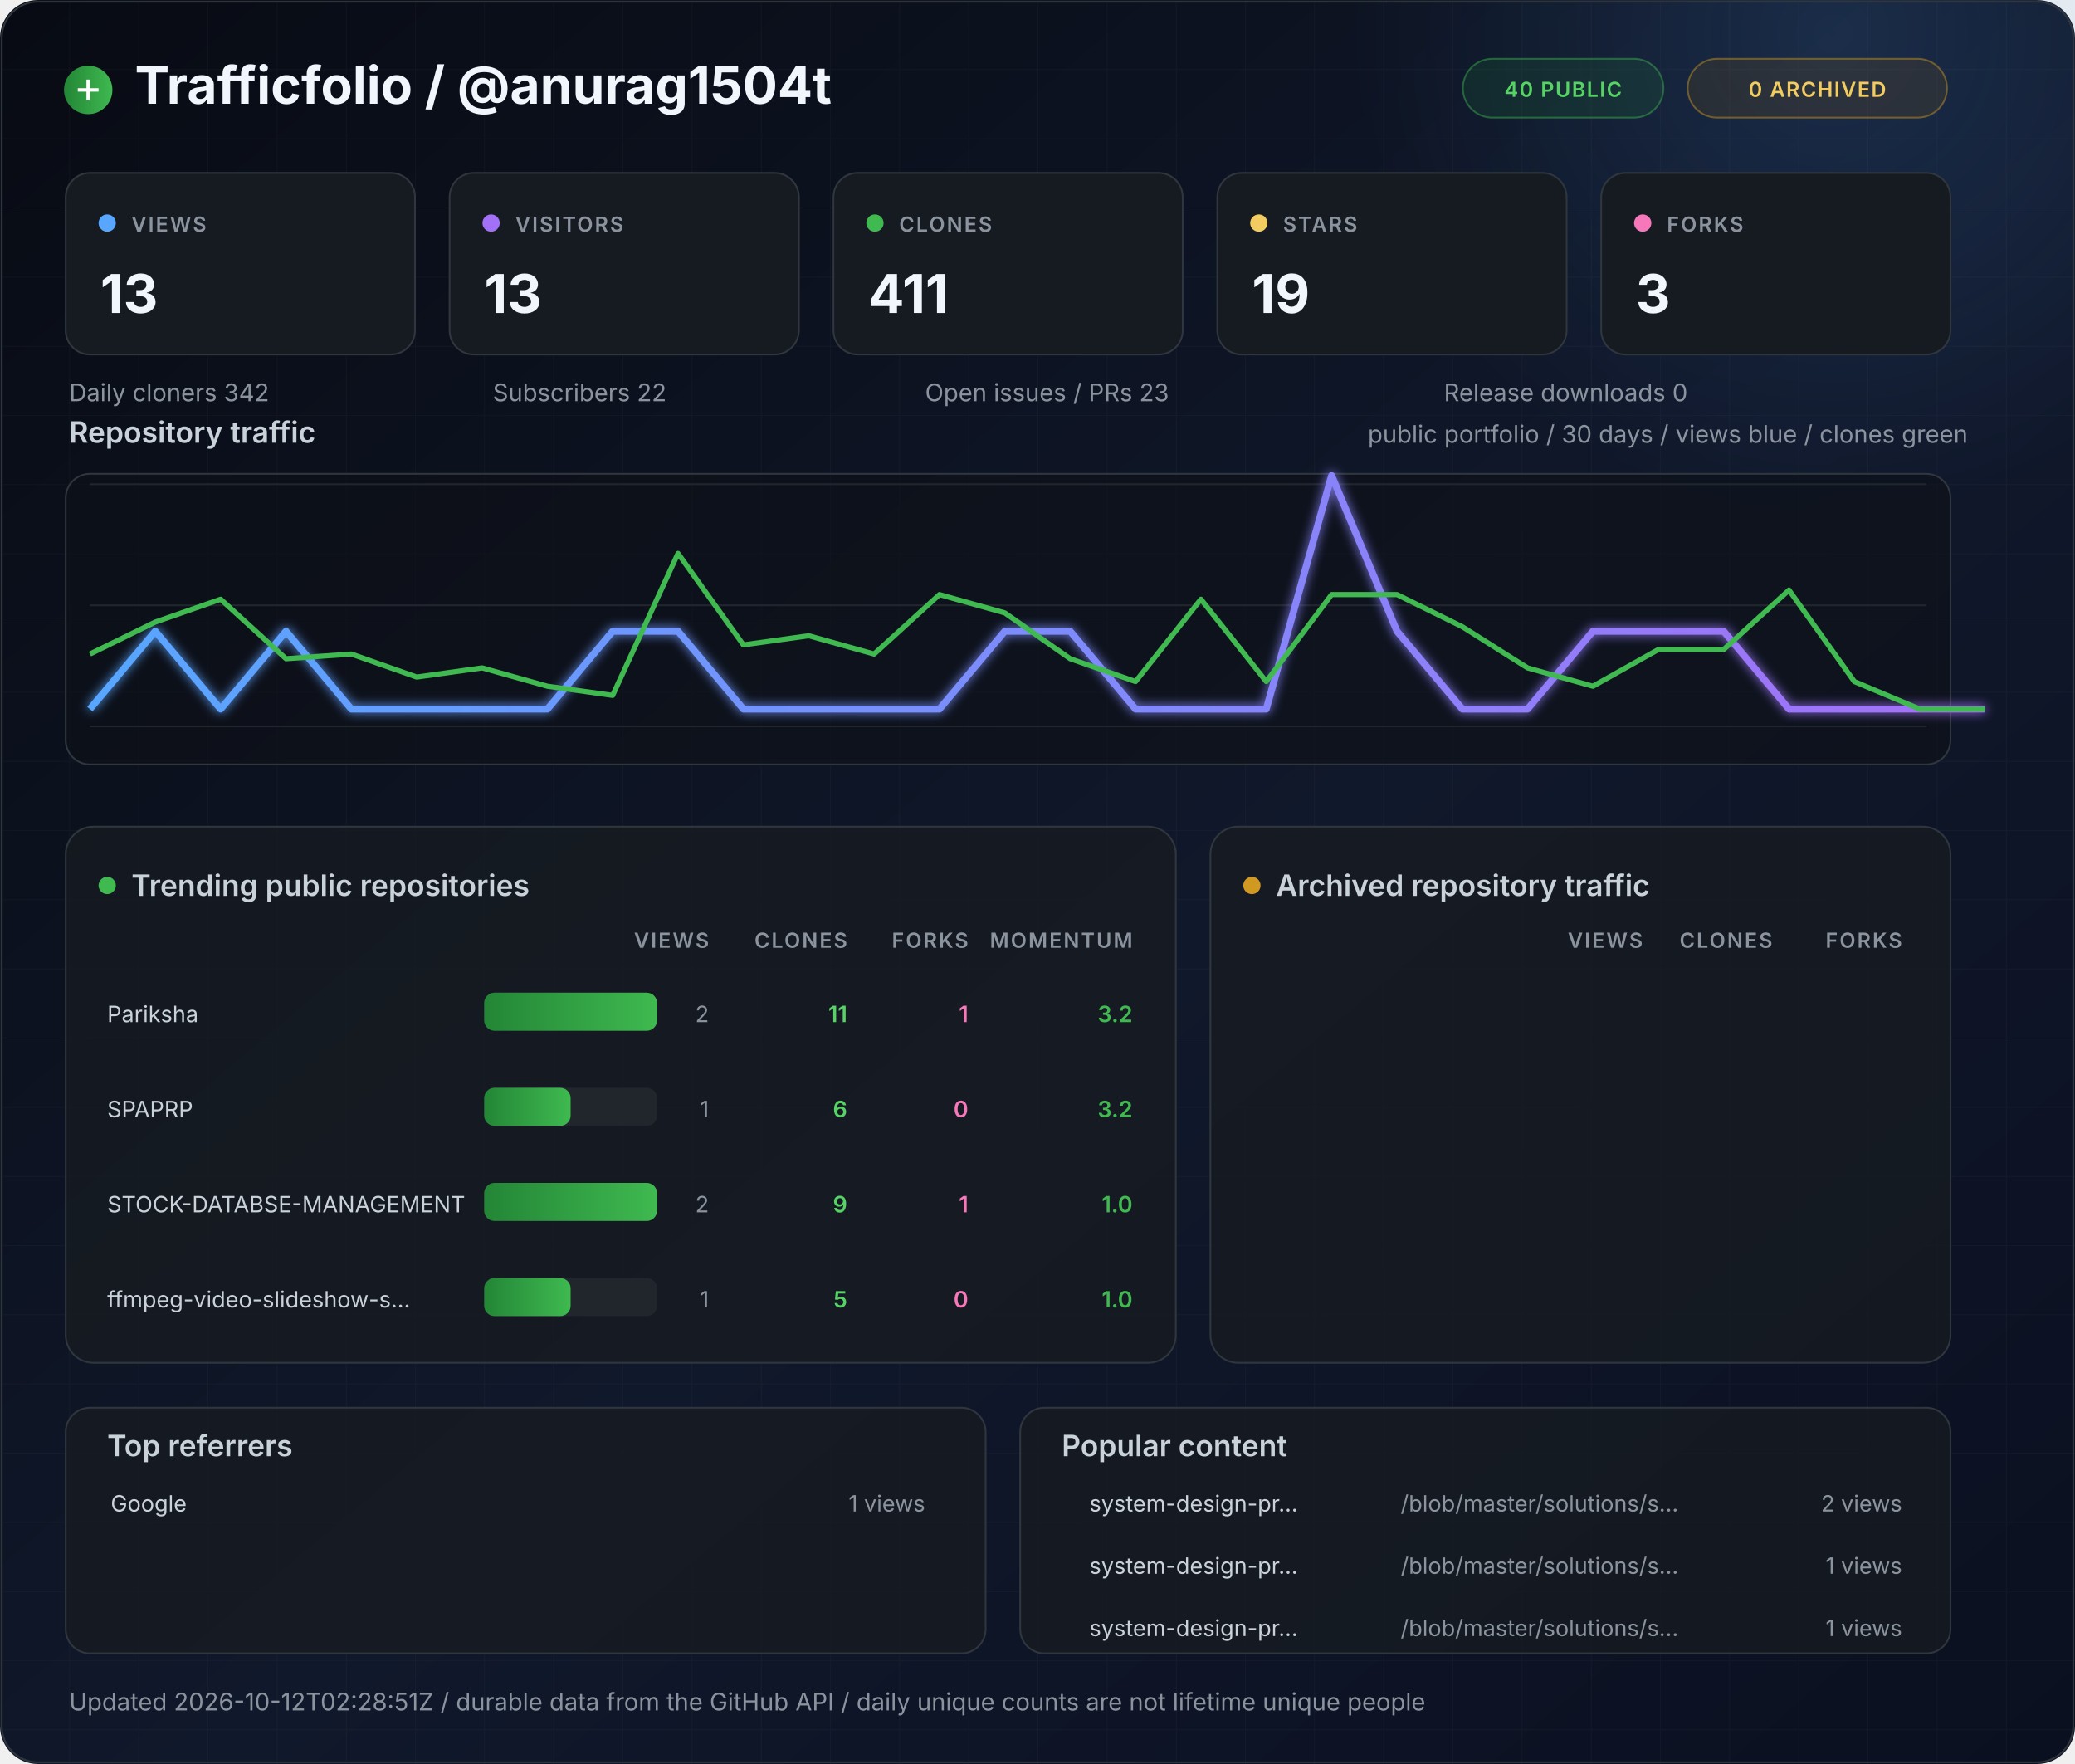
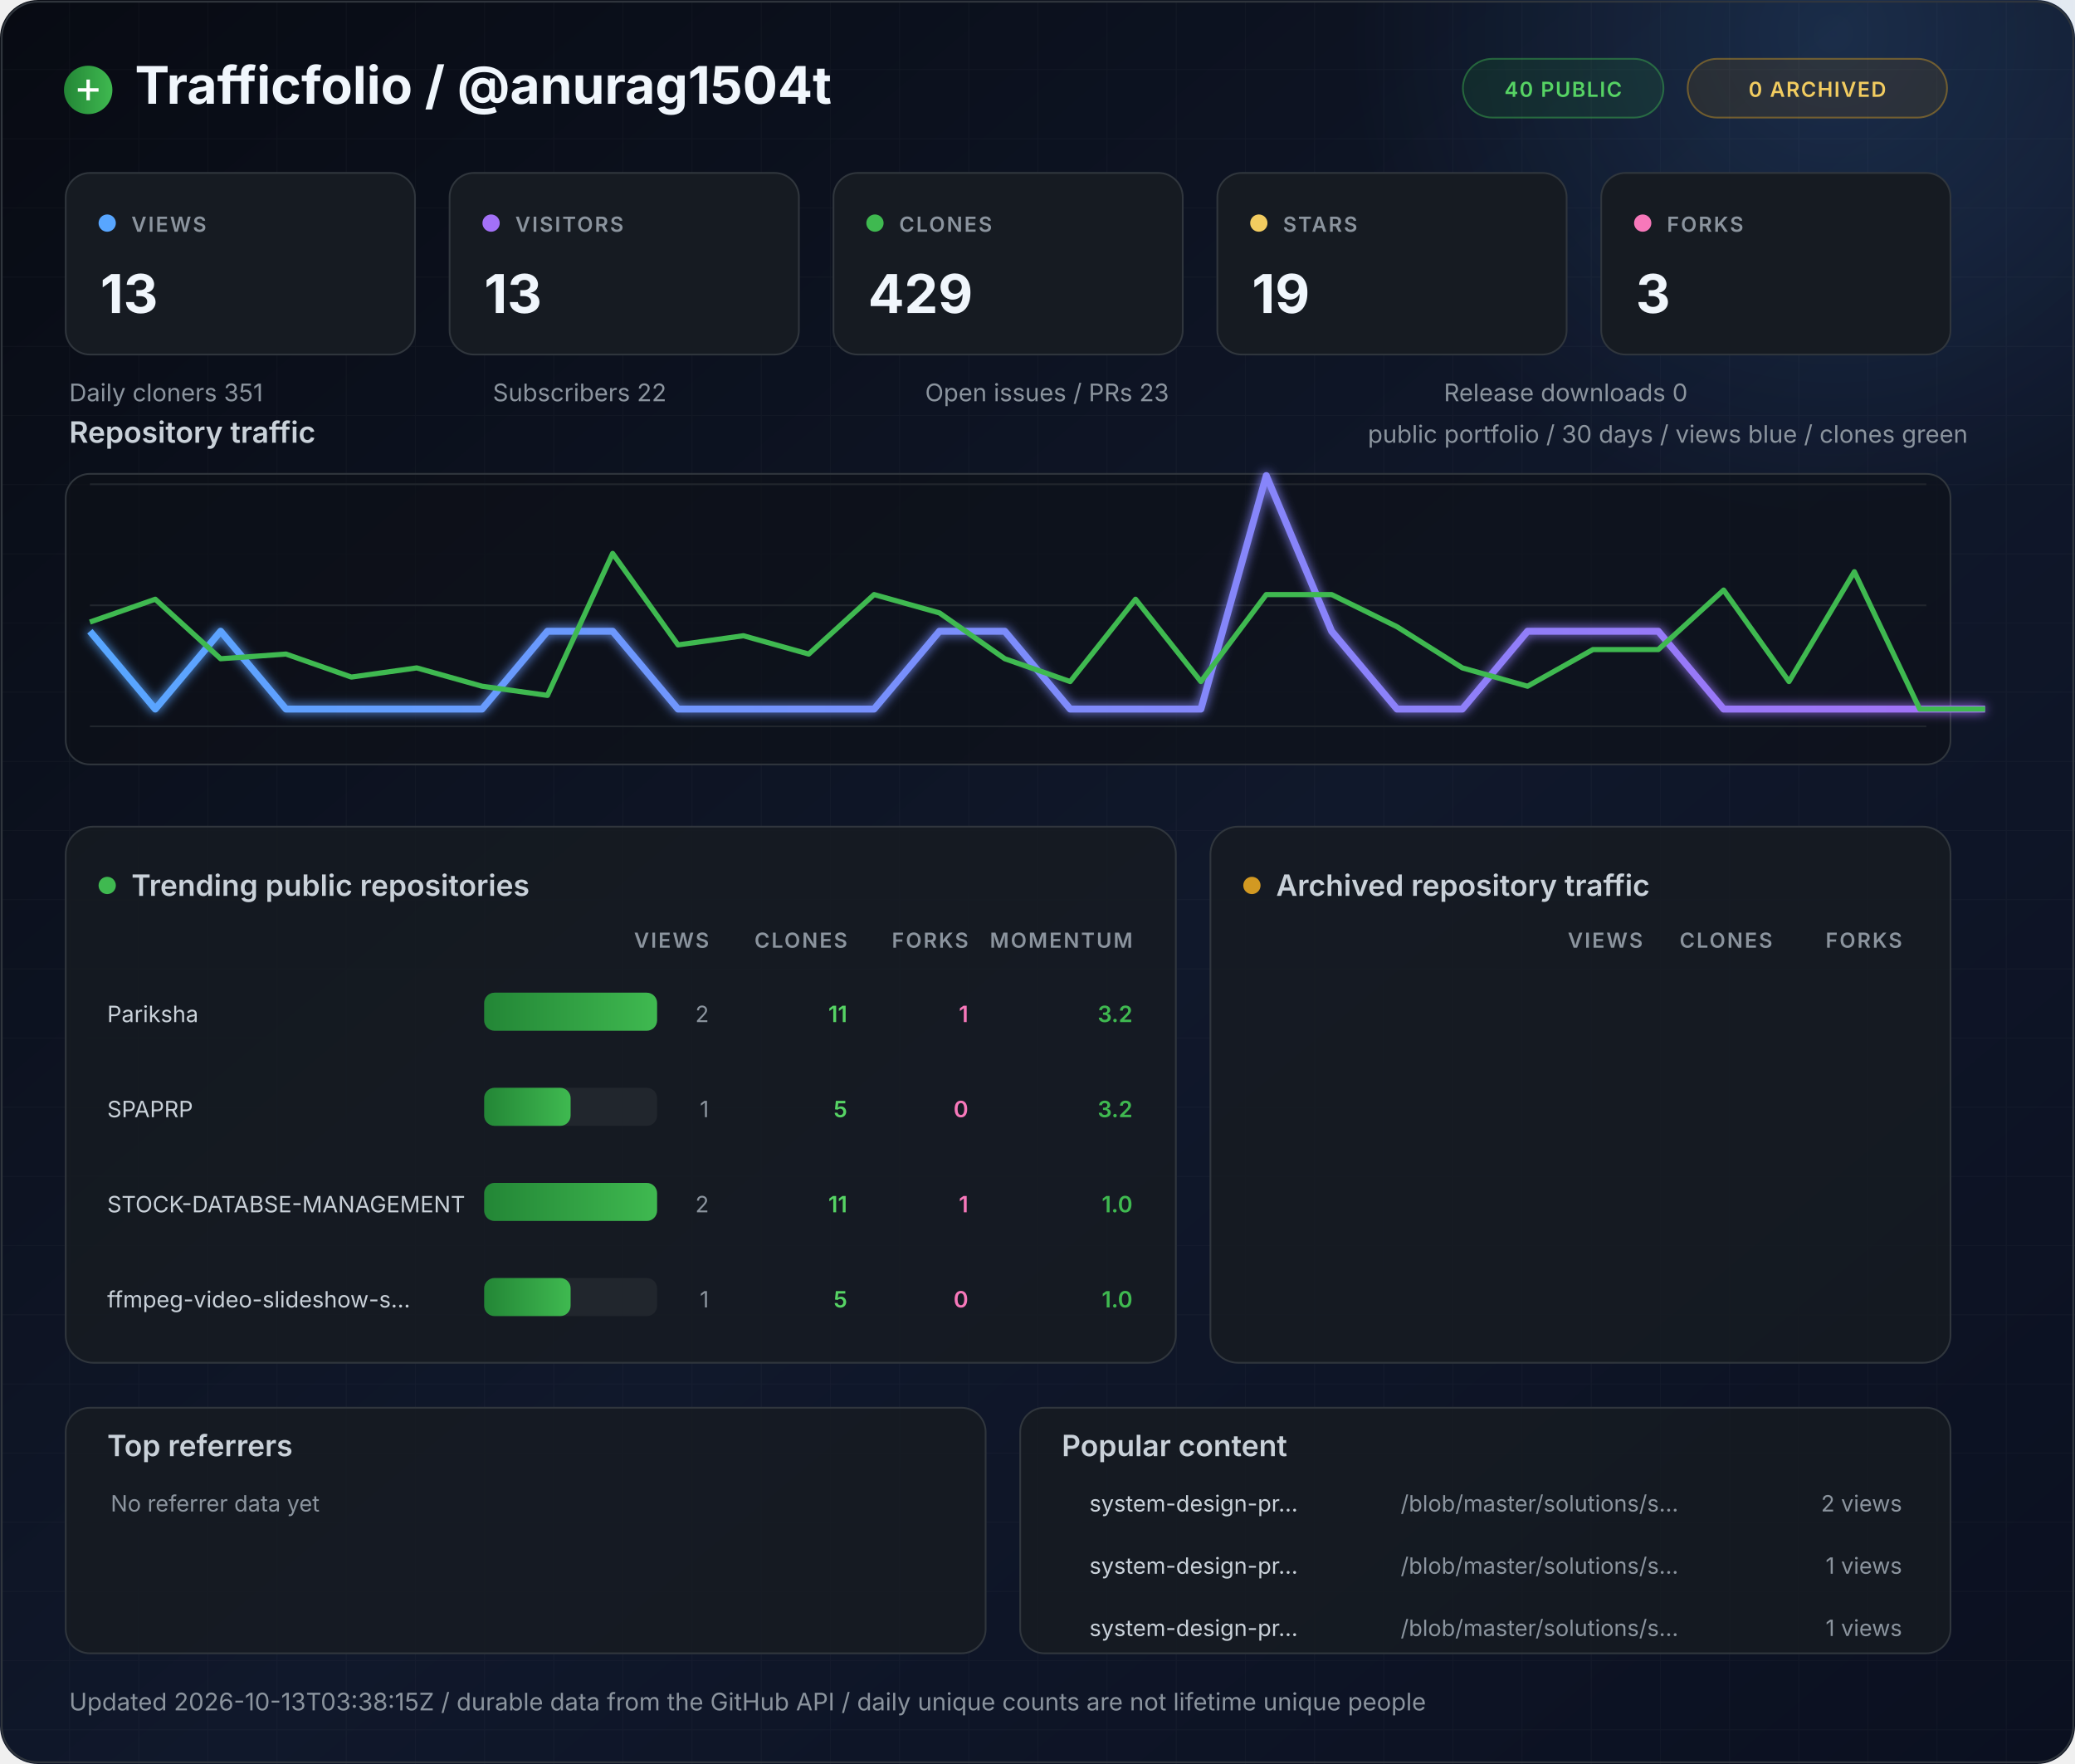
<svg xmlns="http://www.w3.org/2000/svg" width="1200" height="1020" viewBox="0 0 1200 1020" role="img" aria-label="Trafficfolio GitHub analytics dashboard for anurag1504t">
  <defs>
    <linearGradient id="bg" x1="0" y1="0" x2="1" y2="1">
      <stop stop-color="#080b13" />
      <stop offset=".55" stop-color="#10182b" />
      <stop offset="1" stop-color="#0b1020" />
    </linearGradient>
    <linearGradient id="line" x1="0" y1="0" x2="1" y2="0">
      <stop stop-color="#58a6ff" />
      <stop offset="1" stop-color="#a371f7" />
    </linearGradient>
    <linearGradient id="bar" x1="0" y1="0" x2="1" y2="0">
      <stop stop-color="#238636" />
      <stop offset="1" stop-color="#3fb950" />
    </linearGradient>
    <linearGradient id="archiveBar" x1="0" y1="0" x2="1" y2="0">
      <stop stop-color="#9e6a03" />
      <stop offset="1" stop-color="#f2cc60" />
    </linearGradient>
    <radialGradient id="ambient">
      <stop stop-color="#58a6ff" stop-opacity=".16" />
      <stop offset="1" stop-color="#58a6ff" stop-opacity="0" />
    </radialGradient>
    <pattern id="grid" width="40" height="40" patternUnits="userSpaceOnUse">
      <path d="M40 0H0V40" fill="none" stroke="#ffffff" stroke-opacity=".025" />
    </pattern>
    <filter id="glow">
      <feGaussianBlur stdDeviation="3" result="b" />
      <feMerge>
        <feMergeNode in="b" />
        <feMergeNode in="SourceGraphic" />
      </feMerge>
    </filter>
    <style>
    .title{font:750 30px -apple-system,BlinkMacSystemFont,"Segoe UI",sans-serif;fill:#f0f6fc}
    .subtitle{font:14px -apple-system,BlinkMacSystemFont,"Segoe UI",sans-serif;fill:#8b949e}
    .label{font:600 12px -apple-system,BlinkMacSystemFont,"Segoe UI",sans-serif;fill:#8b949e;letter-spacing:1px}
    .metric{font:700 31px -apple-system,BlinkMacSystemFont,"Segoe UI",sans-serif;fill:#f0f6fc}
    .section{font:600 17px -apple-system,BlinkMacSystemFont,"Segoe UI",sans-serif;fill:#c9d1d9}
    .repo,.value,.trend,.archive,.clone,.fork{font:13px -apple-system,BlinkMacSystemFont,"Segoe UI",sans-serif;fill:#c9d1d9}
    .value{fill:#8b949e} .trend{fill:#3fb950;font-weight:600} .archive{fill:#d29922}
    .clone{fill:#56d364;font-weight:600} .fork{fill:#f778ba;font-weight:600}
    .pill{font:600 12px -apple-system,BlinkMacSystemFont,"Segoe UI",sans-serif;letter-spacing:.7px}
  </style>
  </defs>
  <rect width="1200" height="1020" rx="22" fill="url(#bg)" />
  <rect width="1200" height="1020" rx="22" fill="url(#grid)" />
  <circle cx="1060" cy="20" r="280" fill="url(#ambient)" />
  <rect x="1" y="1" width="1198" height="1018" rx="21" fill="none" stroke="#30363d" />
  <circle cx="51" cy="52" r="14" fill="url(#bar)" />
  <path d="M45 52h12M51 46v12" stroke="#fff" stroke-width="2" />
  <text x="78" y="60" class="title">Trafficfolio / @anurag1504t</text>
  <rect x="846" y="34" width="116" height="34" rx="17" fill="#238636" fill-opacity=".16" stroke="#3fb950" stroke-opacity=".45" />
  <text x="904" y="56" text-anchor="middle" class="pill" fill="#56d364">40 PUBLIC</text>
  <rect x="976" y="34" width="150" height="34" rx="17" fill="#9e6a03" fill-opacity=".14" stroke="#d29922" stroke-opacity=".45" />
  <text x="1051" y="56" text-anchor="middle" class="pill" fill="#f2cc60">0 ARCHIVED</text>
  <rect x="38" y="100" width="202" height="105" rx="14" fill="#161b22" stroke="#30363d" />
  <circle cx="62" cy="129" r="5" fill="#58a6ff" />
  <text x="76" y="134" class="label">VIEWS</text>
  <text x="58" y="181" class="metric">13</text>
  <rect x="260" y="100" width="202" height="105" rx="14" fill="#161b22" stroke="#30363d" />
  <circle cx="284" cy="129" r="5" fill="#a371f7" />
  <text x="298" y="134" class="label">VISITORS</text>
  <text x="280" y="181" class="metric">13</text>
  <rect x="482" y="100" width="202" height="105" rx="14" fill="#161b22" stroke="#30363d" />
  <circle cx="506" cy="129" r="5" fill="#3fb950" />
  <text x="520" y="134" class="label">CLONES</text>
-   <text x="502" y="181" class="metric">411</text>
+   <text x="502" y="181" class="metric">429</text>
  <rect x="704" y="100" width="202" height="105" rx="14" fill="#161b22" stroke="#30363d" />
  <circle cx="728" cy="129" r="5" fill="#f2cc60" />
  <text x="742" y="134" class="label">STARS</text>
  <text x="724" y="181" class="metric">19</text>
  <rect x="926" y="100" width="202" height="105" rx="14" fill="#161b22" stroke="#30363d" />
  <circle cx="950" cy="129" r="5" fill="#f778ba" />
  <text x="964" y="134" class="label">FORKS</text>
  <text x="946" y="181" class="metric">3</text>
-   <text x="40" y="232" class="subtitle">Daily cloners 342</text>
+   <text x="40" y="232" class="subtitle">Daily cloners 351</text>
  <text x="285" y="232" class="subtitle">Subscribers 22</text>
  <text x="535" y="232" class="subtitle">Open issues / PRs 23</text>
  <text x="835" y="232" class="subtitle">Release downloads 0</text>
  <text x="40" y="256" class="section">Repository traffic</text>
  <text x="1138" y="256" text-anchor="end" class="subtitle">public portfolio / 30 days / views blue / clones green</text>
  <rect x="38" y="274" width="1090" height="168" rx="14" fill="#0d1117" fill-opacity=".62" stroke="#30363d" />
  <line x1="52" y1="420" x2="1114" y2="420" stroke="#21262d" />
  <line x1="52" y1="350" x2="1114" y2="350" stroke="#21262d" />
  <line x1="52" y1="280" x2="1114" y2="280" stroke="#21262d" />
-   <polyline points="52.0,410.0 89.8,365.0 127.6,410.0 165.4,365.0 203.2,410.0 241.0,410.0 278.8,410.0 316.6,410.0 354.3,365.0 392.1,365.0 429.9,410.0 467.7,410.0 505.5,410.0 543.3,410.0 581.1,365.0 618.9,365.0 656.7,410.0 694.5,410.0 732.3,410.0 770.1,275.0 807.9,365.0 845.7,410.0 883.4,410.0 921.2,365.0 959.0,365.0 996.8,365.0 1034.6,410.0 1072.4,410.0 1110.2,410.0 1148.0,410.0" fill="none" stroke="url(#line)" stroke-width="4" stroke-linejoin="round" filter="url(#glow)" />
-   <polyline points="52.0,378.2 89.8,359.7 127.6,346.5 165.4,380.9 203.2,378.2 241.0,391.5 278.8,386.2 316.6,396.8 354.3,402.1 392.1,320.0 429.9,372.9 467.7,367.6 505.5,378.2 543.3,343.8 581.1,354.4 618.9,380.9 656.7,394.1 694.5,346.5 732.3,394.1 770.1,343.8 807.9,343.8 845.7,362.4 883.4,386.2 921.2,396.8 959.0,375.6 996.8,375.6 1034.6,341.2 1072.4,394.1 1110.2,410.0 1148.0,410.0" fill="none" stroke="#3fb950" stroke-width="3" stroke-linejoin="round" />
+   <polyline points="52.0,365.0 89.8,410.0 127.6,365.0 165.4,410.0 203.2,410.0 241.0,410.0 278.8,410.0 316.6,365.0 354.3,365.0 392.1,410.0 429.9,410.0 467.7,410.0 505.5,410.0 543.3,365.0 581.1,365.0 618.9,410.0 656.7,410.0 694.5,410.0 732.3,275.0 770.1,365.0 807.9,410.0 845.7,410.0 883.4,365.0 921.2,365.0 959.0,365.0 996.8,410.0 1034.6,410.0 1072.4,410.0 1110.2,410.0 1148.0,410.0" fill="none" stroke="url(#line)" stroke-width="4" stroke-linejoin="round" filter="url(#glow)" />
+   <polyline points="52.0,359.7 89.8,346.5 127.6,380.9 165.4,378.2 203.2,391.5 241.0,386.2 278.8,396.8 316.6,402.1 354.3,320.0 392.1,372.9 429.9,367.6 467.7,378.2 505.5,343.8 543.3,354.4 581.1,380.9 618.9,394.1 656.7,346.5 694.5,394.1 732.3,343.8 770.1,343.8 807.9,362.4 845.7,386.2 883.4,396.8 921.2,375.6 959.0,375.6 996.8,341.2 1034.6,394.1 1072.4,330.6 1110.2,410.0 1148.0,410.0" fill="none" stroke="#3fb950" stroke-width="3" stroke-linejoin="round" />
  <rect x="38" y="478" width="642" height="310" rx="16" fill="#161b22" fill-opacity=".82" stroke="#30363d" />
  <circle cx="62" cy="512" r="5" fill="#3fb950" />
  <text x="76" y="518" class="section">Trending public repositories</text>
  <text x="410" y="548" text-anchor="end" class="label">VIEWS</text>
  <text x="490" y="548" text-anchor="end" class="label">CLONES</text>
  <text x="560" y="548" text-anchor="end" class="label">FORKS</text>
  <text x="655" y="548" text-anchor="end" class="label">MOMENTUM</text>
  <text x="62" y="591" class="repo">Pariksha</text>
  <rect x="280" y="574" width="100" height="22" rx="6" fill="#21262d" />
  <rect x="280" y="574" width="100" height="22" rx="6" fill="url(#bar)" />
  <text x="410" y="591" text-anchor="end" class="value">2</text>
  <text x="490" y="591" text-anchor="end" class="clone">11</text>
  <text x="560" y="591" text-anchor="end" class="fork">1</text>
  <text x="655" y="591" text-anchor="end" class="trend">3.2</text>
  <text x="62" y="646" class="repo">SPAPRP</text>
  <rect x="280" y="629" width="100" height="22" rx="6" fill="#21262d" />
  <rect x="280" y="629" width="50" height="22" rx="6" fill="url(#bar)" />
  <text x="410" y="646" text-anchor="end" class="value">1</text>
-   <text x="490" y="646" text-anchor="end" class="clone">6</text>
+   <text x="490" y="646" text-anchor="end" class="clone">5</text>
  <text x="560" y="646" text-anchor="end" class="fork">0</text>
  <text x="655" y="646" text-anchor="end" class="trend">3.2</text>
  <text x="62" y="701" class="repo">STOCK-DATABSE-MANAGEMENT</text>
  <rect x="280" y="684" width="100" height="22" rx="6" fill="#21262d" />
  <rect x="280" y="684" width="100" height="22" rx="6" fill="url(#bar)" />
  <text x="410" y="701" text-anchor="end" class="value">2</text>
-   <text x="490" y="701" text-anchor="end" class="clone">9</text>
+   <text x="490" y="701" text-anchor="end" class="clone">11</text>
  <text x="560" y="701" text-anchor="end" class="fork">1</text>
  <text x="655" y="701" text-anchor="end" class="trend">1.0</text>
  <text x="62" y="756" class="repo">ffmpeg-video-slideshow-s...</text>
  <rect x="280" y="739" width="100" height="22" rx="6" fill="#21262d" />
  <rect x="280" y="739" width="50" height="22" rx="6" fill="url(#bar)" />
  <text x="410" y="756" text-anchor="end" class="value">1</text>
  <text x="490" y="756" text-anchor="end" class="clone">5</text>
  <text x="560" y="756" text-anchor="end" class="fork">0</text>
  <text x="655" y="756" text-anchor="end" class="trend">1.0</text>
  <rect x="700" y="478" width="428" height="310" rx="16" fill="#161b22" fill-opacity=".82" stroke="#30363d" />
  <circle cx="724" cy="512" r="5" fill="#d29922" />
  <text x="738" y="518" class="section">Archived repository traffic</text>
  <text x="950" y="548" text-anchor="end" class="label">VIEWS</text>
  <text x="1025" y="548" text-anchor="end" class="label">CLONES</text>
  <text x="1100" y="548" text-anchor="end" class="label">FORKS</text>
  <rect x="38" y="814" width="532" height="142" rx="14" fill="#161b22" fill-opacity=".82" stroke="#30363d" />
  <text x="62" y="842" class="section">Top referrers</text>
-   <text x="64" y="874" class="repo">Google</text>
-   <text x="535" y="874" text-anchor="end" class="value">1 views</text>
+   <text x="64" y="874" class="value">No referrer data yet</text>
  <rect x="590" y="814" width="538" height="142" rx="14" fill="#161b22" fill-opacity=".82" stroke="#30363d" />
  <text x="614" y="842" class="section">Popular content</text>
  <text x="630" y="874" class="repo">system-design-pr...</text>
  <text x="810" y="874" class="value">/blob/master/solutions/s...</text>
  <text x="1100" y="874" text-anchor="end" class="value">2 views</text>
  <text x="630" y="910" class="repo">system-design-pr...</text>
  <text x="810" y="910" class="value">/blob/master/solutions/s...</text>
  <text x="1100" y="910" text-anchor="end" class="value">1 views</text>
  <text x="630" y="946" class="repo">system-design-pr...</text>
  <text x="810" y="946" class="value">/blob/master/solutions/s...</text>
  <text x="1100" y="946" text-anchor="end" class="value">1 views</text>
-   <text x="40" y="989" class="subtitle">Updated 2026-10-12T02:28:51Z / durable data from the GitHub API / daily unique counts are not lifetime unique people</text>
+   <text x="40" y="989" class="subtitle">Updated 2026-10-13T03:38:15Z / durable data from the GitHub API / daily unique counts are not lifetime unique people</text>
</svg>
